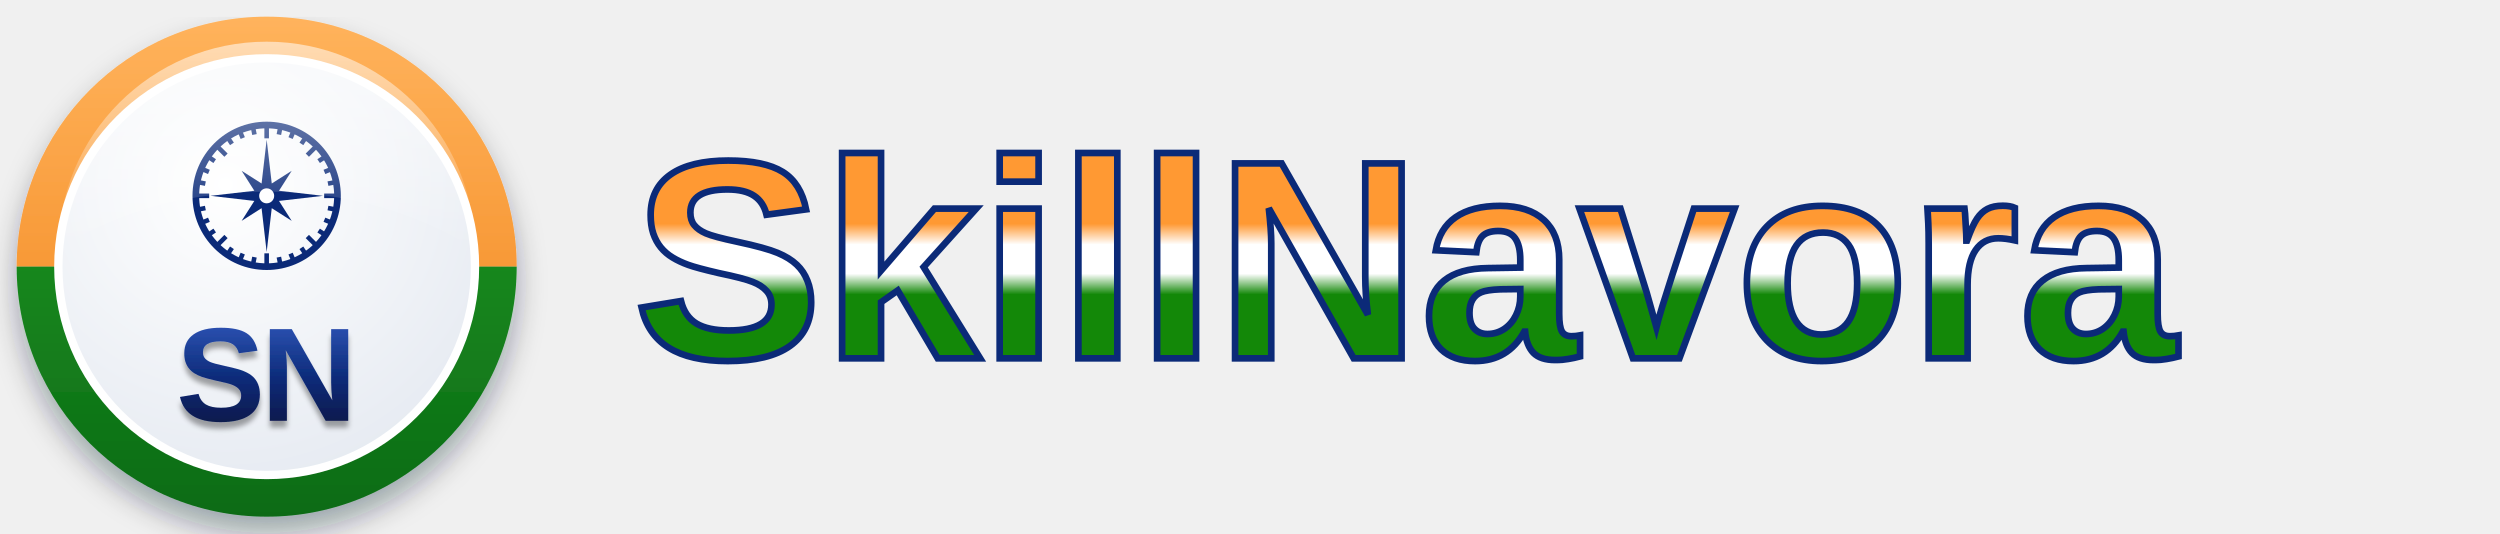
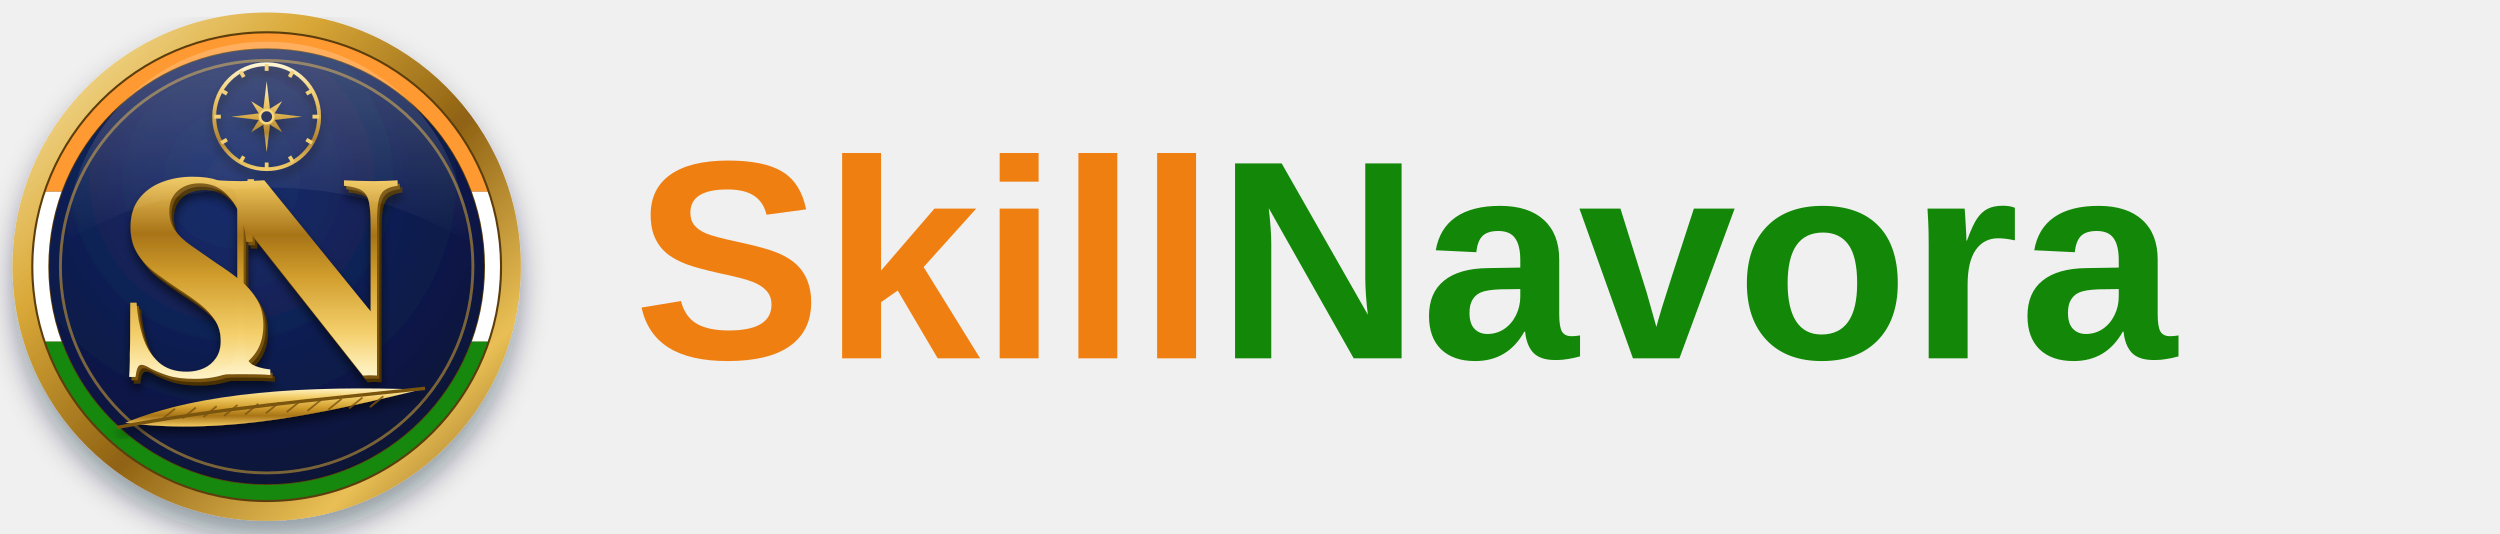
<svg xmlns="http://www.w3.org/2000/svg" viewBox="0 0 300 64" role="img" aria-label="SkillNavora">
  <g transform="scale(.5)">
    <defs>
-       <linearGradient id="sf" x1="0" y1="0" x2="0" y2="1">
-         <stop offset="0" stop-color="#ffb35c" />
-         <stop offset="1" stop-color="#f07f12" />
+       <linearGradient id="gold" x1="0" y1="0" x2="0" y2="1">
+         <stop offset="0" stop-color="#fff4c8" />
+         <stop offset=".22" stop-color="#f4cf6b" />
+         <stop offset=".5" stop-color="#d29f2e" />
+         <stop offset=".72" stop-color="#a87418" />
+         <stop offset="1" stop-color="#f1c85e" />
      </linearGradient>
-       <linearGradient id="gr" x1="0" y1="0" x2="0" y2="1">
-         <stop offset="0" stop-color="#1fa32a" />
-         <stop offset="1" stop-color="#0d6b14" />
+       <linearGradient id="ring" x1="0" y1="0" x2="1" y2="1">
+         <stop offset="0" stop-color="#fff0b8" />
+         <stop offset=".3" stop-color="#d9a838" />
+         <stop offset=".55" stop-color="#8f6213" />
+         <stop offset=".8" stop-color="#e9bf55" />
+         <stop offset="1" stop-color="#7a520e" />
      </linearGradient>
-       <radialGradient id="fc" cx=".4" cy=".3" r=".85">
-         <stop offset="0" stop-color="#ffffff" />
-         <stop offset="1" stop-color="#e3e8f0" />
+       <radialGradient id="face" cx=".42" cy=".3" r=".85">
+         <stop offset="0" stop-color="#1b2f6e" />
+         <stop offset=".65" stop-color="#0b1846" />
+         <stop offset="1" stop-color="#050c28" />
      </radialGradient>
-       <linearGradient id="sn" x1="0" y1="0" x2="0" y2="1">
-         <stop offset="0" stop-color="#2a4fae" />
-         <stop offset=".55" stop-color="#0b2a78" />
-         <stop offset="1" stop-color="#071a4d" />
-       </linearGradient>
      <linearGradient id="gl" x1="0" y1="0" x2="0" y2="1">
-         <stop offset="0" stop-color="#fff" stop-opacity=".55" />
+         <stop offset="0" stop-color="#fff" stop-opacity=".22" />
        <stop offset="1" stop-color="#fff" stop-opacity="0" />
      </linearGradient>
+       <clipPath id="weave">
+         <rect x="0" y="66" width="62" height="40" />
+       </clipPath>
+       <clipPath id="b1">
+         <rect x="0" y="0" width="128" height="46" />
+       </clipPath>
+       <clipPath id="b2">
+         <rect x="0" y="46" width="128" height="36" />
+       </clipPath>
+       <clipPath id="b3">
+         <rect x="0" y="82" width="128" height="46" />
+       </clipPath>
      <filter id="sh" x="-20%" y="-20%" width="140%" height="150%">
-         <feDropShadow dx="0" dy="4" stdDeviation="3.5" flood-color="#0b1530" flood-opacity=".35" />
+         <feDropShadow dx="0" dy="4" stdDeviation="3.5" flood-color="#0b1530" flood-opacity=".4" />
      </filter>
-       <filter id="ts" x="-20%" y="-30%" width="140%" height="160%">
-         <feDropShadow dx="0" dy="1.6" stdDeviation=".6" flood-color="#000" flood-opacity=".35" />
+       <filter id="ls" x="-20%" y="-20%" width="140%" height="150%">
+         <feDropShadow dx="0" dy="1.5" stdDeviation="1.2" flood-color="#000" flood-opacity=".55" />
      </filter>
-       <clipPath id="top">
-         <rect x="0" y="0" width="128" height="64" />
-       </clipPath>
-       <clipPath id="bot">
-         <rect x="0" y="64" width="128" height="64" />
-       </clipPath>
-       <style>
-       .rose{transform-origin:64px 47px;animation:spin 40s linear infinite}
-       @keyframes spin{to{transform:rotate(360deg)}}
-       @media (prefers-reduced-motion:reduce){.rose{animation:none}}
-     </style>
+       <style>.rose{transform-origin:64px 28px;animation:spin 30s linear infinite}@keyframes spin{to{transform:rotate(360deg)}}@media (prefers-reduced-motion:reduce){.rose{animation:none}}</style>
    </defs>
    <g filter="url(#sh)">
-       <circle cx="64" cy="64" r="60" fill="url(#sf)" clip-path="url(#top)" />
-       <circle cx="64" cy="64" r="60" fill="url(#gr)" clip-path="url(#bot)" />
-       <circle cx="64" cy="64" r="51" fill="#fff" />
-       <circle cx="64" cy="64" r="49" fill="url(#fc)" />
+       <circle cx="64" cy="64" r="61" fill="url(#ring)" />
+       <circle cx="64" cy="64" r="56.5" fill="#5c3d08" />
+       <g fill="none" stroke-width="3.6">
+         <circle cx="64" cy="64" r="54.2" stroke="#ff9933" clip-path="url(#b1)" />
+         <circle cx="64" cy="64" r="54.2" stroke="#ffffff" clip-path="url(#b2)" />
+         <circle cx="64" cy="64" r="54.2" stroke="#138808" clip-path="url(#b3)" />
+       </g>
+       <circle cx="64" cy="64" r="52.2" fill="url(#face)" />
+       <circle cx="64" cy="64" r="49.5" fill="none" stroke="#d4a437" stroke-opacity=".55" stroke-width=".7" />
    </g>
-     <g class="rose">
-       <circle cx="64" cy="47" r="17" fill="none" stroke="#0b2a78" stroke-width="1.6" />
-       <g stroke="#0b2a78" stroke-width="1.1">
-         <line x1="64.00" y1="30.00" x2="64.00" y2="33.20" />
-         <line x1="67.32" y1="30.33" x2="66.93" y2="32.29" />
-         <line x1="70.51" y1="31.29" x2="69.74" y2="33.14" />
-         <line x1="73.44" y1="32.87" x2="72.33" y2="34.53" />
-         <line x1="76.02" y1="34.98" x2="73.76" y2="37.24" />
-         <line x1="78.13" y1="37.56" x2="76.47" y2="38.67" />
-         <line x1="79.71" y1="40.49" x2="77.86" y2="41.26" />
-         <line x1="80.67" y1="43.68" x2="78.71" y2="44.07" />
-         <line x1="81.00" y1="47.00" x2="77.80" y2="47.00" />
-         <line x1="80.67" y1="50.32" x2="78.71" y2="49.93" />
-         <line x1="79.71" y1="53.51" x2="77.86" y2="52.74" />
-         <line x1="78.13" y1="56.44" x2="76.47" y2="55.33" />
-         <line x1="76.02" y1="59.02" x2="73.76" y2="56.76" />
-         <line x1="73.44" y1="61.13" x2="72.33" y2="59.47" />
-         <line x1="70.51" y1="62.71" x2="69.74" y2="60.86" />
-         <line x1="67.32" y1="63.67" x2="66.93" y2="61.71" />
-         <line x1="64.00" y1="64.00" x2="64.00" y2="60.80" />
-         <line x1="60.68" y1="63.67" x2="61.07" y2="61.71" />
-         <line x1="57.49" y1="62.71" x2="58.26" y2="60.86" />
-         <line x1="54.56" y1="61.13" x2="55.67" y2="59.47" />
-         <line x1="51.98" y1="59.02" x2="54.24" y2="56.76" />
-         <line x1="49.87" y1="56.44" x2="51.53" y2="55.33" />
-         <line x1="48.29" y1="53.51" x2="50.14" y2="52.74" />
-         <line x1="47.33" y1="50.32" x2="49.29" y2="49.93" />
-         <line x1="47.00" y1="47.00" x2="50.20" y2="47.00" />
-         <line x1="47.33" y1="43.68" x2="49.29" y2="44.07" />
-         <line x1="48.29" y1="40.49" x2="50.14" y2="41.26" />
-         <line x1="49.87" y1="37.56" x2="51.53" y2="38.67" />
-         <line x1="51.98" y1="34.98" x2="54.24" y2="37.24" />
-         <line x1="54.56" y1="32.87" x2="55.67" y2="34.53" />
-         <line x1="57.49" y1="31.29" x2="58.26" y2="33.14" />
-         <line x1="60.68" y1="30.33" x2="61.07" y2="32.29" />
+     <g class="rose" filter="url(#ls)">
+       <circle cx="64" cy="28" r="12.6" fill="none" stroke="url(#gold)" stroke-width=".9" />
+       <g stroke="#f1c85e" stroke-width=".9">
+         <line x1="64.00" y1="17.00" x2="64.00" y2="15.40" />
+         <line x1="69.50" y1="18.47" x2="70.30" y2="17.09" />
+         <line x1="73.53" y1="22.50" x2="74.91" y2="21.70" />
+         <line x1="75.00" y1="28.00" x2="76.60" y2="28.00" />
+         <line x1="73.53" y1="33.50" x2="74.91" y2="34.30" />
+         <line x1="69.50" y1="37.53" x2="70.30" y2="38.91" />
+         <line x1="64.00" y1="39.00" x2="64.00" y2="40.60" />
+         <line x1="58.50" y1="37.53" x2="57.70" y2="38.91" />
+         <line x1="54.47" y1="33.50" x2="53.09" y2="34.30" />
+         <line x1="53.00" y1="28.00" x2="51.40" y2="28.00" />
+         <line x1="54.47" y1="22.50" x2="53.09" y2="21.70" />
+         <line x1="58.50" y1="18.47" x2="57.70" y2="17.09" />
      </g>
-       <polygon points="64.00,33.50 65.22,44.04 70.01,40.99 66.96,45.78 77.50,47.00 66.96,48.22 70.01,53.01 65.22,49.96 64.00,60.50 62.78,49.96 57.99,53.01 61.04,48.22 50.50,47.00 61.04,45.78 57.99,40.99 62.78,44.04" fill="#0b2a78" />
-       <circle cx="64" cy="47" r="2.4" fill="#fff" stroke="#0b2a78" stroke-width="1.2" />
+       <polygon points="64.00,19.50 64.78,26.12 67.73,24.27 65.88,27.22 72.50,28.00 65.88,28.78 67.73,31.73 64.78,29.88 64.00,36.50 63.22,29.88 60.27,31.73 62.12,28.78 55.50,28.00 62.12,27.22 60.27,24.27 63.22,26.12" fill="url(#gold)" />
+       <circle cx="64" cy="28" r="1.6" fill="#0b1846" stroke="#f4cf6b" stroke-width=".6" />
    </g>
-     <text x="64" y="101" text-anchor="middle" font-family="Outfit,'Plus Jakarta Sans','Segoe UI',Arial,sans-serif" font-weight="800" font-size="32" letter-spacing="-1" fill="url(#sn)" filter="url(#ts)">SN</text>
-     <path d="M14 60a50 50 0 0 1 100 0c-15-10-33-14-50-14s-35 4-50 14z" fill="url(#gl)" />
+     <g filter="url(#ls)">
+       <g transform="translate(1.1 1.6)" fill="#4a3006">
+         <path transform="translate(27.37 90) scale(0.066 -0.066)" d="M284 721Q343 721 375.0 708.5Q407 696 430 682Q442 675 449.5 671.5Q457 668 464 668Q474 668 478.5 679.0Q483 690 486 712H509Q508 693 506.5 666.5Q505 640 504.5 597.0Q504 554 504 484H481Q477 536 457.0 585.0Q437 634 400.5 665.5Q364 697 311 697Q263 697 232.0 670.0Q201 643 201 595Q201 555 221.0 526.5Q241 498 279.5 471.0Q318 444 373 406Q421 375 459.0 344.0Q497 313 520.0 274.0Q543 235 543 181Q543 115 508.5 72.0Q474 29 418.0 7.5Q362 -14 295 -14Q233 -14 196.0 -2.0Q159 10 134 23Q112 37 100 37Q90 37 85.5 26.0Q81 15 78 -7H55Q57 17 57.5 49.0Q58 81 58.5 132.5Q59 184 59 263H82Q86 197 104.5 139.5Q123 82 161.5 47.0Q200 12 264 12Q299 12 326.5 24.5Q354 37 371.0 62.0Q388 87 388 124Q388 166 368.5 197.0Q349 228 315.5 255.0Q282 282 238 310Q191 341 150.0 372.0Q109 403 84.5 443.0Q60 483 60 538Q60 601 91.5 641.5Q123 682 174.5 701.5Q226 721 284 721Z" />
+         <path transform="translate(49.69 90) scale(0.066 -0.066)" d="M693 708V688Q661 684 645.0 671.5Q629 659 623.5 632.0Q618 605 618 556V-2Q606 -1 593.5 -1.0Q581 -1 567 -2L133 548V164Q133 109 139.0 79.5Q145 50 165.5 37.5Q186 25 230 20V0Q211 2 180.0 2.5Q149 3 122 3Q99 3 75.0 2.5Q51 2 35 0V20Q67 25 83.0 37.0Q99 49 104.5 76.5Q110 104 110 152V602Q110 639 104.5 656.5Q99 674 82.5 680.5Q66 687 35 688V708Q51 707 75.0 706.0Q99 705 122 705Q146 705 168.0 706.0Q190 707 208 708L595 231V544Q595 599 589.0 628.5Q583 658 562.5 671.0Q542 684 498 688V708Q517 707 548.0 706.0Q579 705 606 705Q630 705 653.5 706.0Q677 707 693 708Z" />
+         <path transform="translate(27.37 90) scale(0.066 -0.066)" d="M284 721Q343 721 375.0 708.5Q407 696 430 682Q442 675 449.5 671.5Q457 668 464 668Q474 668 478.5 679.0Q483 690 486 712H509Q508 693 506.5 666.5Q505 640 504.5 597.0Q504 554 504 484H481Q477 536 457.0 585.0Q437 634 400.5 665.5Q364 697 311 697Q263 697 232.0 670.0Q201 643 201 595Q201 555 221.0 526.5Q241 498 279.5 471.0Q318 444 373 406Q421 375 459.0 344.0Q497 313 520.0 274.0Q543 235 543 181Q543 115 508.5 72.0Q474 29 418.0 7.5Q362 -14 295 -14Q233 -14 196.0 -2.0Q159 10 134 23Q112 37 100 37Q90 37 85.5 26.0Q81 15 78 -7H55Q57 17 57.5 49.0Q58 81 58.5 132.5Q59 184 59 263H82Q86 197 104.5 139.5Q123 82 161.5 47.0Q200 12 264 12Q299 12 326.5 24.5Q354 37 371.0 62.0Q388 87 388 124Q388 166 368.5 197.0Q349 228 315.5 255.0Q282 282 238 310Q191 341 150.0 372.0Q109 403 84.5 443.0Q60 483 60 538Q60 601 91.5 641.5Q123 682 174.5 701.5Q226 721 284 721Z" clip-path="url(#weave)" />
+       </g>
+       <g transform="translate(0.55 0.8)" fill="#7a5410">
+         <path transform="translate(27.37 90) scale(0.066 -0.066)" d="M284 721Q343 721 375.0 708.5Q407 696 430 682Q442 675 449.5 671.5Q457 668 464 668Q474 668 478.5 679.0Q483 690 486 712H509Q508 693 506.5 666.5Q505 640 504.5 597.0Q504 554 504 484H481Q477 536 457.0 585.0Q437 634 400.5 665.5Q364 697 311 697Q263 697 232.0 670.0Q201 643 201 595Q201 555 221.0 526.5Q241 498 279.5 471.0Q318 444 373 406Q421 375 459.0 344.0Q497 313 520.0 274.0Q543 235 543 181Q543 115 508.5 72.0Q474 29 418.0 7.5Q362 -14 295 -14Q233 -14 196.0 -2.0Q159 10 134 23Q112 37 100 37Q90 37 85.5 26.0Q81 15 78 -7H55Q57 17 57.5 49.0Q58 81 58.5 132.5Q59 184 59 263H82Q86 197 104.5 139.5Q123 82 161.5 47.0Q200 12 264 12Q299 12 326.5 24.5Q354 37 371.0 62.0Q388 87 388 124Q388 166 368.5 197.0Q349 228 315.5 255.0Q282 282 238 310Q191 341 150.0 372.0Q109 403 84.5 443.0Q60 483 60 538Q60 601 91.5 641.5Q123 682 174.5 701.5Q226 721 284 721Z" />
+         <path transform="translate(49.69 90) scale(0.066 -0.066)" d="M693 708V688Q661 684 645.0 671.5Q629 659 623.5 632.0Q618 605 618 556V-2Q606 -1 593.5 -1.0Q581 -1 567 -2L133 548V164Q133 109 139.0 79.5Q145 50 165.5 37.5Q186 25 230 20V0Q211 2 180.0 2.5Q149 3 122 3Q99 3 75.0 2.5Q51 2 35 0V20Q67 25 83.0 37.0Q99 49 104.5 76.5Q110 104 110 152V602Q110 639 104.5 656.5Q99 674 82.5 680.5Q66 687 35 688V708Q51 707 75.0 706.0Q99 705 122 705Q146 705 168.0 706.0Q190 707 208 708L595 231V544Q595 599 589.0 628.5Q583 658 562.5 671.0Q542 684 498 688V708Q517 707 548.0 706.0Q579 705 606 705Q630 705 653.5 706.0Q677 707 693 708Z" />
+         <path transform="translate(27.37 90) scale(0.066 -0.066)" d="M284 721Q343 721 375.0 708.5Q407 696 430 682Q442 675 449.5 671.5Q457 668 464 668Q474 668 478.5 679.0Q483 690 486 712H509Q508 693 506.5 666.5Q505 640 504.5 597.0Q504 554 504 484H481Q477 536 457.0 585.0Q437 634 400.5 665.5Q364 697 311 697Q263 697 232.0 670.0Q201 643 201 595Q201 555 221.0 526.5Q241 498 279.5 471.0Q318 444 373 406Q421 375 459.0 344.0Q497 313 520.0 274.0Q543 235 543 181Q543 115 508.5 72.0Q474 29 418.0 7.5Q362 -14 295 -14Q233 -14 196.0 -2.0Q159 10 134 23Q112 37 100 37Q90 37 85.5 26.0Q81 15 78 -7H55Q57 17 57.5 49.0Q58 81 58.5 132.5Q59 184 59 263H82Q86 197 104.5 139.5Q123 82 161.5 47.0Q200 12 264 12Q299 12 326.5 24.5Q354 37 371.0 62.0Q388 87 388 124Q388 166 368.5 197.0Q349 228 315.5 255.0Q282 282 238 310Q191 341 150.0 372.0Q109 403 84.5 443.0Q60 483 60 538Q60 601 91.5 641.5Q123 682 174.5 701.5Q226 721 284 721Z" clip-path="url(#weave)" />
+       </g>
+       <g transform="translate(0 0)" fill="url(#gold)">
+         <path transform="translate(27.37 90) scale(0.066 -0.066)" d="M284 721Q343 721 375.0 708.5Q407 696 430 682Q442 675 449.5 671.5Q457 668 464 668Q474 668 478.5 679.0Q483 690 486 712H509Q508 693 506.5 666.5Q505 640 504.5 597.0Q504 554 504 484H481Q477 536 457.0 585.0Q437 634 400.5 665.5Q364 697 311 697Q263 697 232.0 670.0Q201 643 201 595Q201 555 221.0 526.5Q241 498 279.5 471.0Q318 444 373 406Q421 375 459.0 344.0Q497 313 520.0 274.0Q543 235 543 181Q543 115 508.5 72.0Q474 29 418.0 7.5Q362 -14 295 -14Q233 -14 196.0 -2.0Q159 10 134 23Q112 37 100 37Q90 37 85.5 26.0Q81 15 78 -7H55Q57 17 57.5 49.0Q58 81 58.5 132.5Q59 184 59 263H82Q86 197 104.5 139.5Q123 82 161.5 47.0Q200 12 264 12Q299 12 326.5 24.5Q354 37 371.0 62.0Q388 87 388 124Q388 166 368.5 197.0Q349 228 315.5 255.0Q282 282 238 310Q191 341 150.0 372.0Q109 403 84.5 443.0Q60 483 60 538Q60 601 91.5 641.5Q123 682 174.5 701.5Q226 721 284 721Z" />
+         <path transform="translate(49.69 90) scale(0.066 -0.066)" d="M693 708V688Q661 684 645.0 671.5Q629 659 623.5 632.0Q618 605 618 556V-2Q606 -1 593.5 -1.0Q581 -1 567 -2L133 548V164Q133 109 139.0 79.5Q145 50 165.5 37.5Q186 25 230 20V0Q211 2 180.0 2.5Q149 3 122 3Q99 3 75.0 2.5Q51 2 35 0V20Q67 25 83.0 37.0Q99 49 104.5 76.5Q110 104 110 152V602Q110 639 104.5 656.5Q99 674 82.5 680.5Q66 687 35 688V708Q51 707 75.0 706.0Q99 705 122 705Q146 705 168.0 706.0Q190 707 208 708L595 231V544Q595 599 589.0 628.5Q583 658 562.5 671.0Q542 684 498 688V708Q517 707 548.0 706.0Q579 705 606 705Q630 705 653.5 706.0Q677 707 693 708Z" />
+         <path transform="translate(27.37 90) scale(0.066 -0.066)" d="M284 721Q343 721 375.0 708.5Q407 696 430 682Q442 675 449.5 671.5Q457 668 464 668Q474 668 478.5 679.0Q483 690 486 712H509Q508 693 506.5 666.5Q505 640 504.5 597.0Q504 554 504 484H481Q477 536 457.0 585.0Q437 634 400.5 665.5Q364 697 311 697Q263 697 232.0 670.0Q201 643 201 595Q201 555 221.0 526.5Q241 498 279.5 471.0Q318 444 373 406Q421 375 459.0 344.0Q497 313 520.0 274.0Q543 235 543 181Q543 115 508.5 72.0Q474 29 418.0 7.5Q362 -14 295 -14Q233 -14 196.0 -2.0Q159 10 134 23Q112 37 100 37Q90 37 85.5 26.0Q81 15 78 -7H55Q57 17 57.5 49.0Q58 81 58.5 132.5Q59 184 59 263H82Q86 197 104.5 139.5Q123 82 161.5 47.0Q200 12 264 12Q299 12 326.5 24.5Q354 37 371.0 62.0Q388 87 388 124Q388 166 368.5 197.0Q349 228 315.5 255.0Q282 282 238 310Q191 341 150.0 372.0Q109 403 84.5 443.0Q60 483 60 538Q60 601 91.5 641.5Q123 682 174.5 701.5Q226 721 284 721Z" clip-path="url(#weave)" />
+       </g>
+     </g>
+     <g filter="url(#ls)">
+       <path d="M30 101.5C48 94 74 92.5 101 93.5C78 99 55 104.5 30 101.5Z" fill="url(#gold)" />
+       <path d="M28 102.6C52 98 76 96 102 93.2" fill="none" stroke="#7a5410" stroke-width=".8" />
+       <g stroke="#7a5410" stroke-width=".45" fill="none" opacity=".8">
+         <path d="M42.0 98.1 l-3.2 2.6" />
+         <path d="M47.0 97.8 l-3.2 2.6" />
+         <path d="M52.0 97.5 l-3.2 2.6" />
+         <path d="M57.0 97.2 l-3.2 2.6" />
+         <path d="M62.0 96.9 l-3.2 2.6" />
+         <path d="M67.0 96.6 l-3.2 2.6" />
+         <path d="M72.0 96.3 l-3.2 2.6" />
+         <path d="M77.0 96.0 l-3.2 2.6" />
+         <path d="M82.0 95.7 l-3.2 2.6" />
+         <path d="M87.0 95.4 l-3.2 2.6" />
+         <path d="M92.0 95.1 l-3.2 2.6" />
+       </g>
+     </g>
+     <path d="M16 58a48 48 0 0 1 96 0c-14-9-31-13-48-13s-34 4-48 13z" fill="url(#gl)" />
  </g>
-   <defs>
-     <linearGradient id="tri" x1="0" y1="0" x2="0" y2="1">
-       <stop offset=".34" stop-color="#ff9933" />
-       <stop offset=".44" stop-color="#fff" />
-       <stop offset=".58" stop-color="#fff" />
-       <stop offset=".68" stop-color="#138808" />
-     </linearGradient>
-   </defs>
-   <text x="76" y="43" font-family="Outfit,'Plus Jakarta Sans','Segoe UI',Arial,sans-serif" font-weight="800" font-size="34" fill="url(#tri)" stroke="#0b2a78" stroke-width=".8">SkillNavora</text>
+   <text x="76" y="43" font-family="Outfit,'Plus Jakarta Sans','Segoe UI',Arial,sans-serif" font-weight="800" font-size="34" fill="#f07f12">Skill<tspan fill="#138808">Navora</tspan>
+   </text>
</svg>
